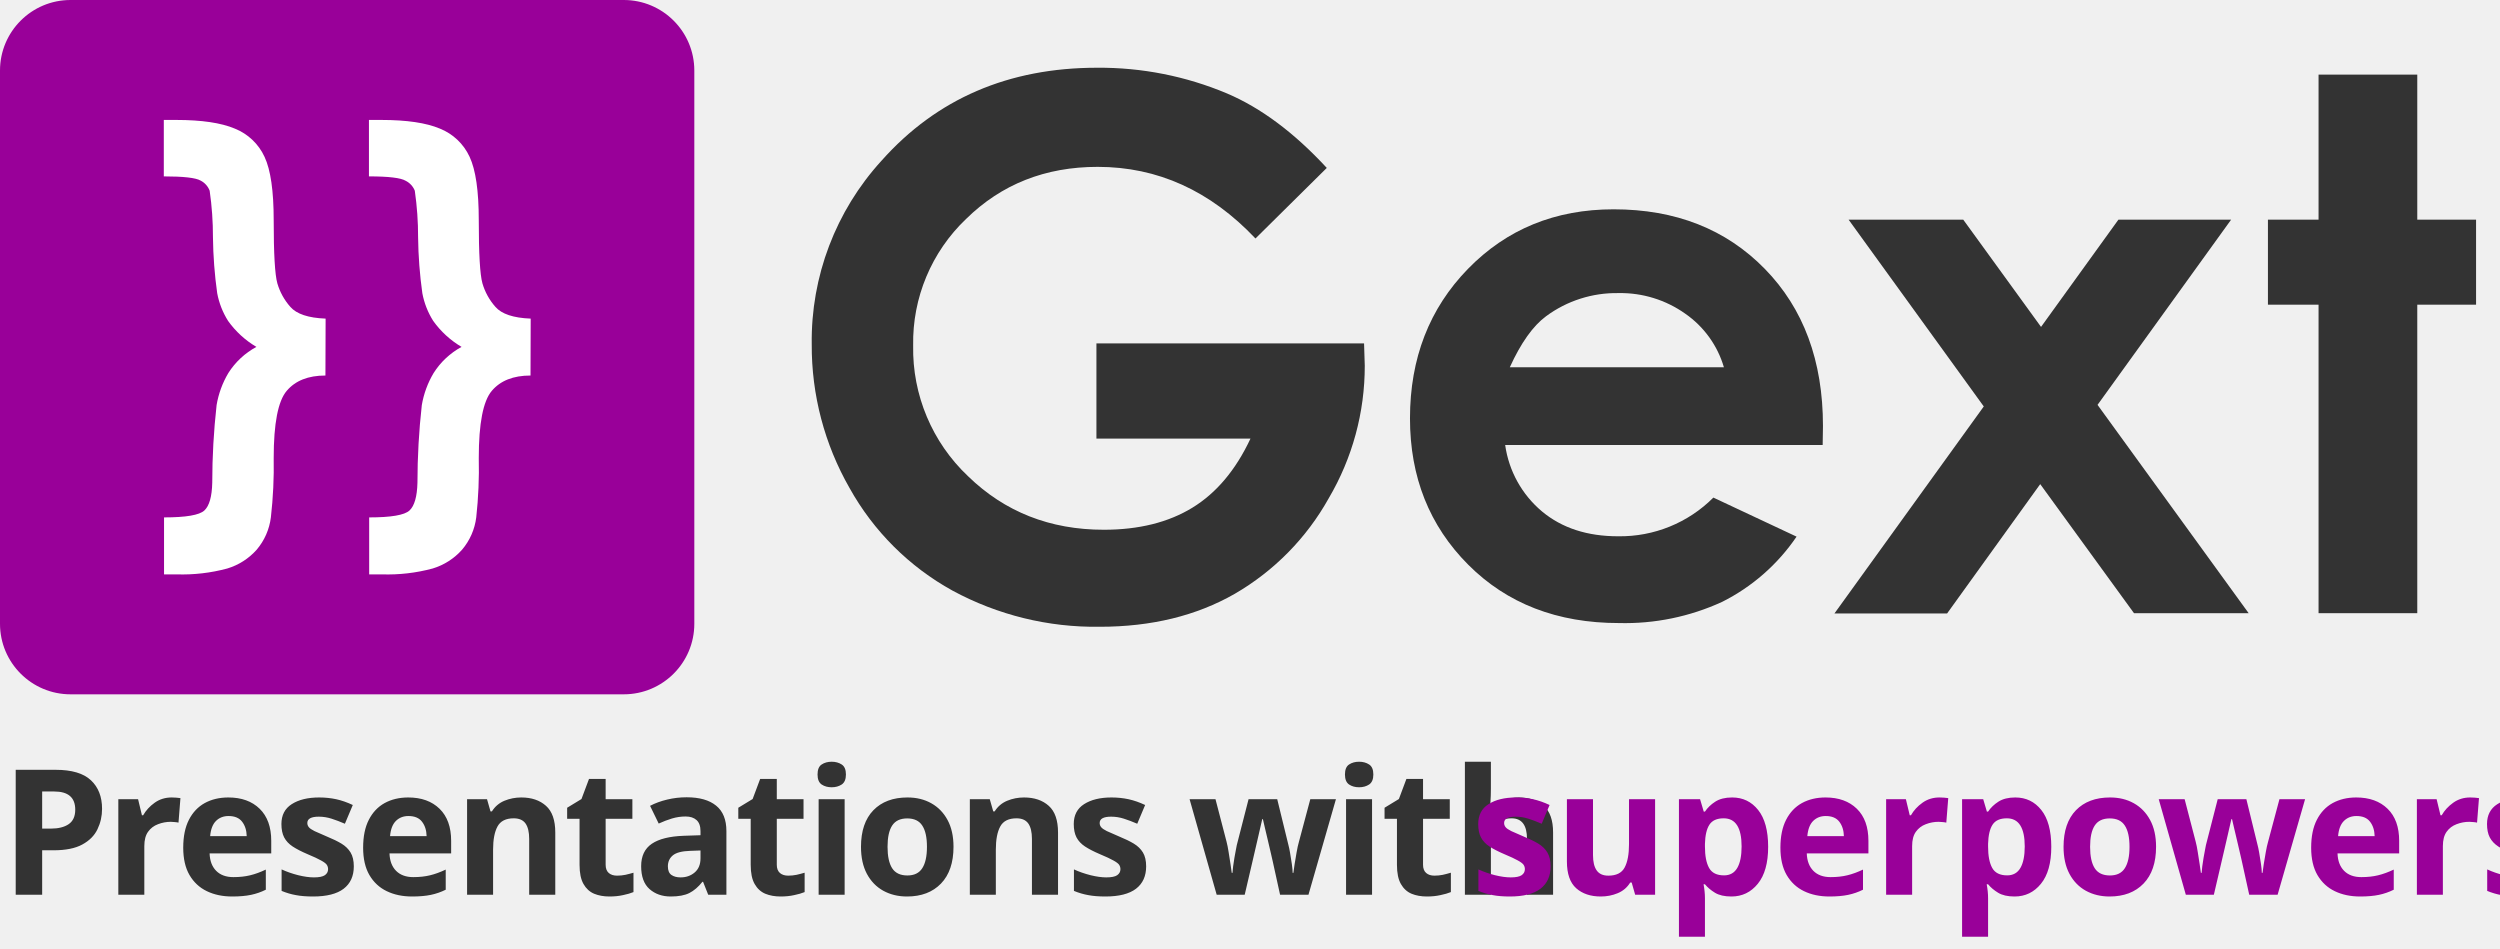
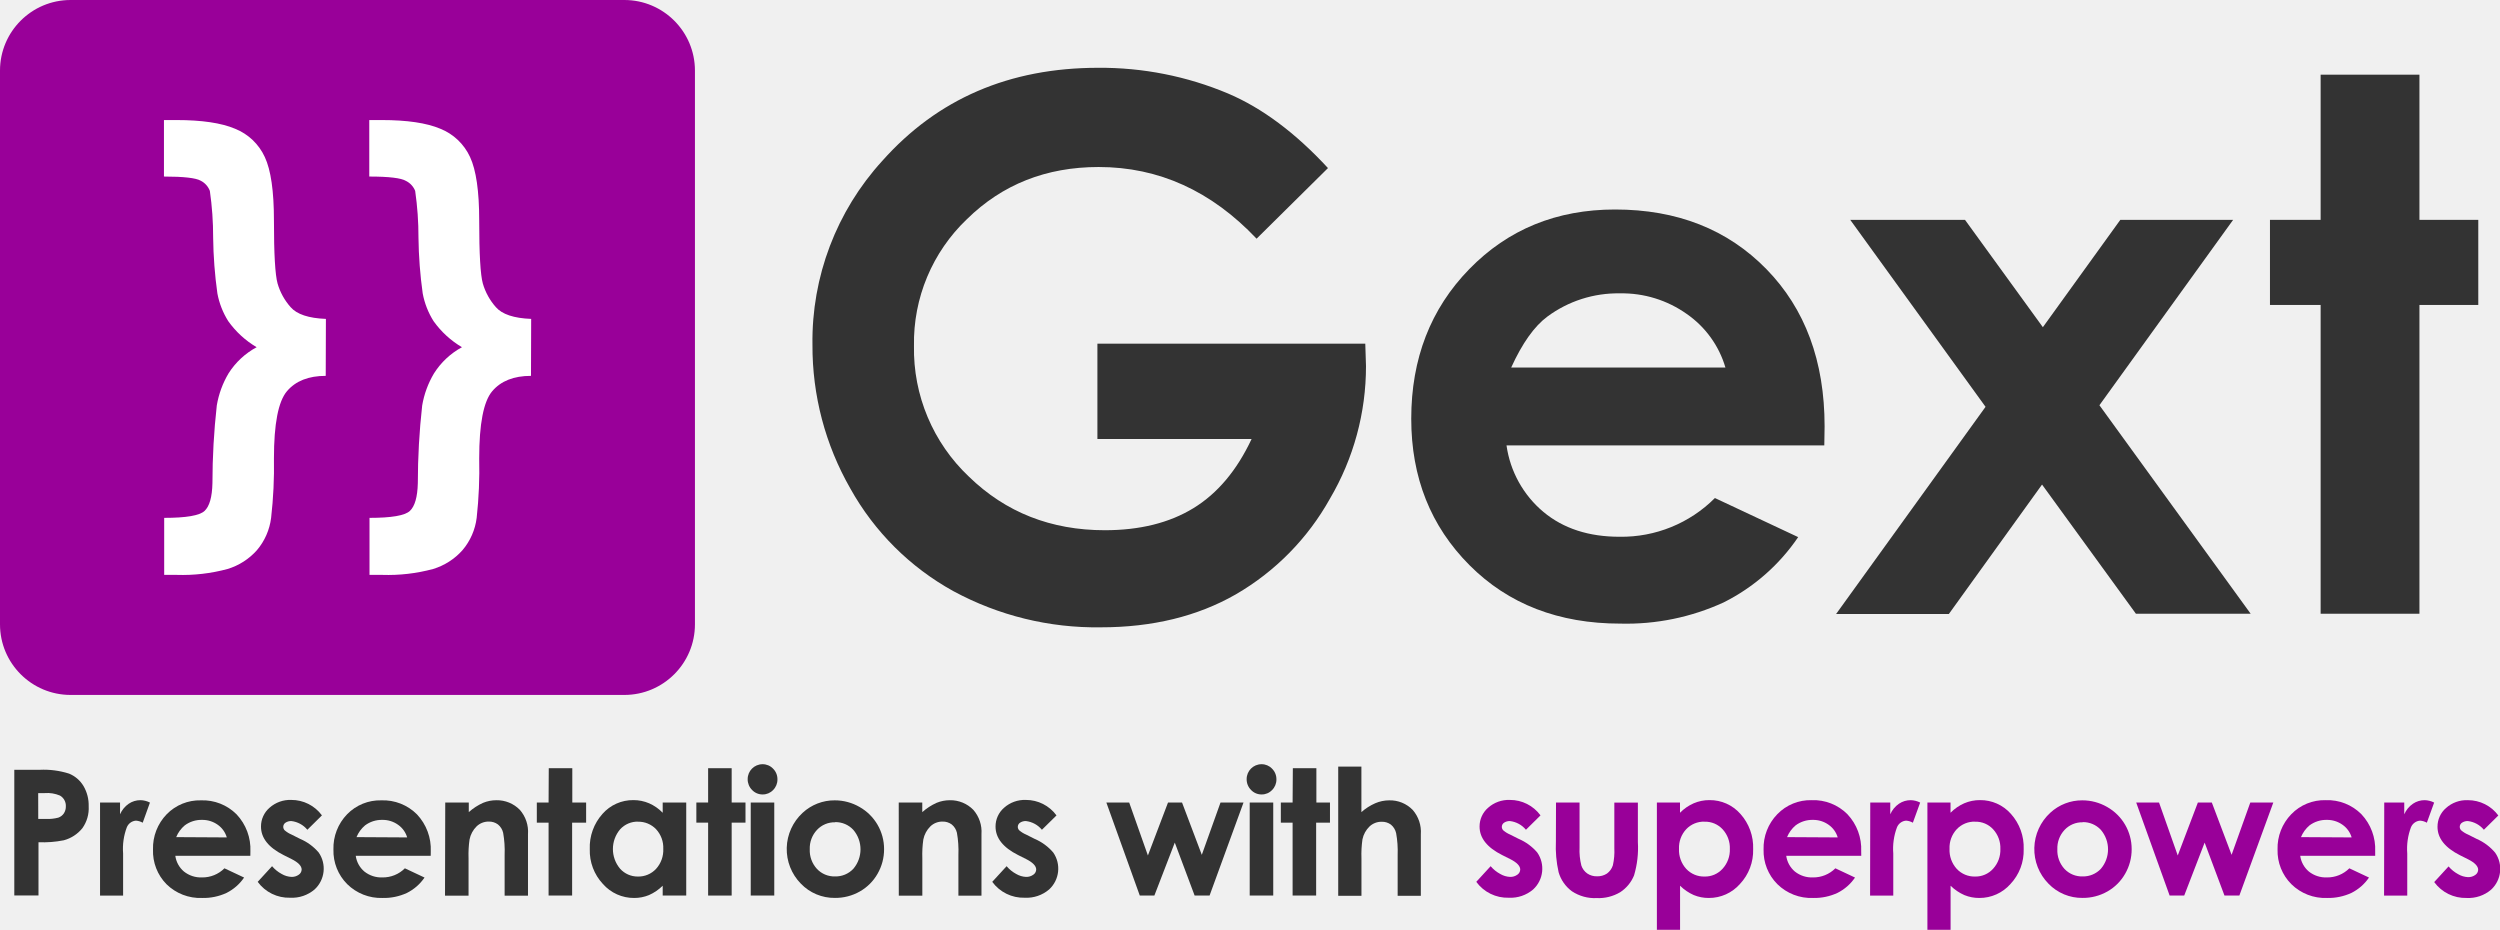
- <svg xmlns="http://www.w3.org/2000/svg" id="Capa_1" data-name="Capa 1" viewBox="0 0 425.2 161.3">
+ <svg xmlns="http://www.w3.org/2000/svg" id="Capa_1" data-name="Capa 1" viewBox="0 0 424.82 157.96">
  <defs>
-     <style>.cls-1,.cls-5{fill:#909;}.cls-2{fill:#fff;}.cls-3{font-size:29.76px;font-family:CenturyGothic-Bold, Century Gothic;font-weight:700;letter-spacing:-0.03em;}.cls-4{fill:#333;}.cls-5{letter-spacing:-0.02em;}</style>
+     <style>.cls-1{fill:#909;}.cls-2{fill:#fff;}.cls-3{fill:#333;}</style>
  </defs>
  <rect class="cls-1" width="118.09" height="118.09" rx="12" ry="12" />
-   <path class="cls-2" d="M55.35,63.87q-4.38,0-6.59,2.61T46.55,77.89A76.39,76.39,0,0,1,46.07,88a10.46,10.46,0,0,1-2.41,5.49,10.89,10.89,0,0,1-5,3.2,29.5,29.5,0,0,1-8.64,1H27.9V88q5.58,0,6.85-1.17t1.35-4.74a119.24,119.24,0,0,1,.74-13.2,15.79,15.79,0,0,1,2-5.45A12.87,12.87,0,0,1,43.61,59a15.76,15.76,0,0,1-4.82-4.42,13.46,13.46,0,0,1-1.85-4.72,74.69,74.69,0,0,1-.72-9.48,54.85,54.85,0,0,0-.56-7.94,3.21,3.21,0,0,0-1.55-1.73Q32.88,30,27.86,30v-9.6H30q6.43,0,9.93,1.47A9.41,9.41,0,0,1,45,26.69Q46.55,30,46.55,37.46q0,8.52.62,10.73a10.41,10.41,0,0,0,2.21,4q1.59,1.83,6,2Z" />
-   <path class="cls-2" d="M90.23,63.87q-4.38,0-6.59,2.61T81.43,77.89A76.39,76.39,0,0,1,81,88a10.46,10.46,0,0,1-2.41,5.49,10.89,10.89,0,0,1-5,3.2,29.5,29.5,0,0,1-8.64,1H62.79V88q5.58,0,6.85-1.17T71,82.11a119.24,119.24,0,0,1,.74-13.2,15.79,15.79,0,0,1,2-5.45A12.87,12.87,0,0,1,78.5,59a15.76,15.76,0,0,1-4.82-4.42,13.46,13.46,0,0,1-1.85-4.72,74.69,74.69,0,0,1-.72-9.48,54.85,54.85,0,0,0-.56-7.94A3.21,3.21,0,0,0,69,30.75Q67.77,30,62.75,30v-9.6h2.13q6.43,0,9.93,1.47a9.41,9.41,0,0,1,5.06,4.8Q81.43,30,81.43,37.46q0,8.52.62,10.73a10.41,10.41,0,0,0,2.21,4q1.59,1.83,6,2Z" />
-   <text class="cls-3" transform="translate(0 152.18)">
-     <tspan class="cls-4">Presentations with</tspan>
-     <tspan x="242.49" y="0"> </tspan>
-     <tspan class="cls-5" x="250.07" y="0">superpowers</tspan>
-   </text>
-   <path class="cls-4" d="M225.66,28.56l-12.13,12Q202,28.38,186.69,28.38q-13.36,0-22.38,8.86a29,29,0,0,0-9,21.53A29.8,29.8,0,0,0,164.65,81q9.36,9.1,23.09,9.1,8.93,0,15.06-3.75t9.88-11.75H186.48V58.4H232l.12,3.81A44.31,44.31,0,0,1,226,84.73,43,43,0,0,1,210,101q-9.78,5.6-22.95,5.6A51,51,0,0,1,162,100.45,44.77,44.77,0,0,1,144.49,83a48.63,48.63,0,0,1-6.43-24.42,45.39,45.39,0,0,1,11.87-31.25Q164,11.52,186.6,11.52a55.85,55.85,0,0,1,22.08,4.37Q217.36,19.58,225.66,28.56Z" />
-   <path class="cls-4" d="M310,75.69H256A18,18,0,0,0,262.28,87q5.08,4.22,12.95,4.21a22.39,22.39,0,0,0,16.18-6.58l14.15,6.64a33.38,33.38,0,0,1-12.67,11.1,39.62,39.62,0,0,1-17.53,3.6q-15.75,0-25.65-9.93t-9.9-24.88q0-15.32,9.87-25.44t24.76-10.12q15.81,0,25.71,10.12t9.9,26.73ZM293.2,62.46a16.85,16.85,0,0,0-6.56-9.1,19,19,0,0,0-11.37-3.51,20.11,20.11,0,0,0-12.32,3.94q-3.33,2.46-6.16,8.67Z" />
-   <path class="cls-4" d="M314.41,37.36h19.5L347.14,55.6,360.3,37.36h19.17l-22.72,31.5,25.7,35.43h-19.5L347,82.34l-15.84,22H312l25.4-35.21Z" />
-   <path class="cls-4" d="M394.34,12.69h16.79V37.36h10V51.82h-10v52.47H394.34V51.82h-8.61V37.36h8.61Z" />
+   <path class="cls-2" d="M55.35,63.87q-4.38,0-6.59,2.61T46.55,77.89A76.39,76.39,0,0,1,46.07,88a10.46,10.46,0,0,1-2.41,5.49,10.89,10.89,0,0,1-5,3.2,29.5,29.5,0,0,1-8.64,1H27.9V88q5.58,0,6.85-1.17t1.35-4.74a119.24,119.24,0,0,1,.74-13.2,15.79,15.79,0,0,1,2-5.45A12.87,12.87,0,0,1,43.61,59a15.76,15.76,0,0,1-4.82-4.42,13.46,13.46,0,0,1-1.85-4.72,74.69,74.69,0,0,1-.72-9.48,54.85,54.85,0,0,0-.56-7.94,3.21,3.21,0,0,0-1.55-1.73Q32.88,30,27.86,30v-9.6H30q6.43,0,9.93,1.47A9.41,9.41,0,0,1,45,26.69Q46.55,30,46.55,37.46q0,8.52.62,10.73a10.41,10.41,0,0,0,2.21,4q1.59,1.83,6,2Z" transform="translate(0)" />
+   <path class="cls-2" d="M90.23,63.87q-4.38,0-6.59,2.61T81.43,77.89A76.39,76.39,0,0,1,81,88a10.46,10.46,0,0,1-2.41,5.49,10.89,10.89,0,0,1-5,3.2,29.5,29.5,0,0,1-8.64,1H62.79V88q5.58,0,6.85-1.17T71,82.11a119.24,119.24,0,0,1,.74-13.2,15.79,15.79,0,0,1,2-5.45A12.87,12.87,0,0,1,78.5,59a15.76,15.76,0,0,1-4.82-4.42,13.46,13.46,0,0,1-1.85-4.72,74.69,74.69,0,0,1-.72-9.48,54.85,54.85,0,0,0-.56-7.94A3.21,3.21,0,0,0,69,30.75Q67.77,30,62.75,30v-9.6h2.13q6.43,0,9.93,1.47a9.41,9.41,0,0,1,5.06,4.8Q81.43,30,81.43,37.46q0,8.52.62,10.73a10.41,10.41,0,0,0,2.21,4q1.59,1.83,6,2Z" transform="translate(0)" />
+   <path class="cls-3" d="M2.43,130.81H6.74a14.21,14.21,0,0,1,5,.65,5.14,5.14,0,0,1,2.44,2.09,6.47,6.47,0,0,1,.89,3.47A5.82,5.82,0,0,1,14,140.73a6.07,6.07,0,0,1-3.17,2.06,18.27,18.27,0,0,1-4.29.33v9.05H2.43Zm4.07,8.35H7.79a7,7,0,0,0,2.12-.22,1.88,1.88,0,0,0,.94-.72,2.12,2.12,0,0,0,.34-1.22,2,2,0,0,0-1-1.81,5.46,5.46,0,0,0-2.59-.42H6.49Z" transform="translate(0)" />
+   <path class="cls-3" d="M17,136.37h3.4v2a4.24,4.24,0,0,1,1.47-1.79,3.54,3.54,0,0,1,2-.61,3.72,3.72,0,0,1,1.61.41l-1.23,3.42a2.73,2.73,0,0,0-1.15-.35,1.82,1.82,0,0,0-1.55,1.13,10.37,10.37,0,0,0-.63,4.45v7.16H17Z" transform="translate(0)" />
+   <path class="cls-3" d="M42.54,145.42H29.79a4.24,4.24,0,0,0,1.47,2.68,4.63,4.63,0,0,0,3.06,1,5.29,5.29,0,0,0,3.82-1.55l3.34,1.57a7.89,7.89,0,0,1-3,2.62,9.36,9.36,0,0,1-4.14.85,8.18,8.18,0,0,1-6.06-2.35A8,8,0,0,1,26,144.36a8.26,8.26,0,0,1,2.33-6A7.83,7.83,0,0,1,34.14,136a8.12,8.12,0,0,1,6.07,2.39,8.64,8.64,0,0,1,2.34,6.31Zm-4-3.12A4,4,0,0,0,37,140.15a4.49,4.49,0,0,0-2.69-.83,4.74,4.74,0,0,0-2.91.93,5.18,5.18,0,0,0-1.46,2Z" transform="translate(0)" />
+   <path class="cls-3" d="M54.68,138.58,52.23,141a4.16,4.16,0,0,0-2.72-1.48,1.7,1.7,0,0,0-1,.28.85.85,0,0,0-.38.7.87.87,0,0,0,.24.59,4.44,4.44,0,0,0,1.18.73l1.45.73a8.56,8.56,0,0,1,3.15,2.31,4.81,4.81,0,0,1-.69,6.28,5.92,5.92,0,0,1-4.15,1.41,6.59,6.59,0,0,1-5.52-2.7l2.44-2.66a5.64,5.64,0,0,0,1.63,1.32,3.62,3.62,0,0,0,1.66.5,2,2,0,0,0,1.26-.38,1.09,1.09,0,0,0,.48-.87q0-.92-1.73-1.79l-1.34-.67q-3.84-1.93-3.84-4.84a4.2,4.2,0,0,1,1.45-3.2,5.25,5.25,0,0,1,3.7-1.33,6.42,6.42,0,0,1,5.2,2.62Z" transform="translate(0)" />
+   <path class="cls-3" d="M73.19,145.42H60.45a4.24,4.24,0,0,0,1.47,2.68,4.63,4.63,0,0,0,3.06,1,5.29,5.29,0,0,0,3.82-1.55l3.34,1.57a7.89,7.89,0,0,1-3,2.62,9.36,9.36,0,0,1-4.14.85A8.18,8.18,0,0,1,59,150.24a8,8,0,0,1-2.34-5.88,8.26,8.26,0,0,1,2.33-6A7.83,7.83,0,0,1,64.79,136a8.12,8.12,0,0,1,6.07,2.39,8.64,8.64,0,0,1,2.34,6.31Zm-4-3.12a4,4,0,0,0-1.55-2.15,4.49,4.49,0,0,0-2.69-.83,4.74,4.74,0,0,0-2.91.93,5.18,5.18,0,0,0-1.46,2Z" transform="translate(0)" />
+   <path class="cls-3" d="M75.66,136.37h4V138a9.53,9.53,0,0,1,2.44-1.58,5.92,5.92,0,0,1,2.24-.44,5.43,5.43,0,0,1,4,1.64,5.64,5.64,0,0,1,1.38,4.13v10.45H85.75v-6.92a17.53,17.53,0,0,0-.25-3.76,2.58,2.58,0,0,0-.88-1.42,2.48,2.48,0,0,0-1.56-.49,2.92,2.92,0,0,0-2.07.81,4.3,4.3,0,0,0-1.2,2.23,18,18,0,0,0-.17,3.21v6.34h-4Z" transform="translate(0)" />
+   <path class="cls-3" d="M93.25,130.54h4v5.83h2.35v3.42H97.22v12.39h-4V139.79h-2v-3.42h2Z" transform="translate(0)" />
+   <path class="cls-3" d="M112.61,136.37h4v15.81h-4v-1.67a7.77,7.77,0,0,1-2.33,1.59,6.52,6.52,0,0,1-2.53.49,7,7,0,0,1-5.3-2.38,8.29,8.29,0,0,1-2.23-5.91,8.49,8.49,0,0,1,2.16-6,6.89,6.89,0,0,1,5.25-2.34,6.68,6.68,0,0,1,2.67.54,7.29,7.29,0,0,1,2.31,1.61Zm-4.17,3.25a4,4,0,0,0-3.06,1.3,5.19,5.19,0,0,0,0,6.71,4,4,0,0,0,3,1.32,4.09,4.09,0,0,0,3.1-1.3,4.75,4.75,0,0,0,1.23-3.41,4.62,4.62,0,0,0-1.23-3.34A4.14,4.14,0,0,0,108.44,139.63Z" transform="translate(0)" />
+   <path class="cls-3" d="M120.33,130.54h4v5.83h2.35v3.42h-2.35v12.39h-4V139.79h-2v-3.42h2Z" transform="translate(0)" />
+   <path class="cls-3" d="M129.57,129.86a2.43,2.43,0,0,1,1.79.75,2.51,2.51,0,0,1,.75,1.83,2.48,2.48,0,0,1-.74,1.81,2.4,2.4,0,0,1-1.77.75,2.43,2.43,0,0,1-1.8-.76,2.55,2.55,0,0,1-.75-1.85,2.53,2.53,0,0,1,2.52-2.53Zm-2,6.51h4v15.81h-4Z" transform="translate(0)" />
+   <path class="cls-3" d="M141.84,136a8.39,8.39,0,0,1,4.21,1.12,8.21,8.21,0,0,1,4.18,7.18,8.3,8.3,0,0,1-1.11,4.18,8,8,0,0,1-3,3,8.36,8.36,0,0,1-4.23,1.1,7.88,7.88,0,0,1-5.8-2.42,8.38,8.38,0,0,1,.31-12.05A7.94,7.94,0,0,1,141.84,136Zm.07,3.73a4.08,4.08,0,0,0-3.08,1.29,4.57,4.57,0,0,0-1.23,3.29,4.65,4.65,0,0,0,1.22,3.34,4.06,4.06,0,0,0,3.08,1.28,4.11,4.11,0,0,0,3.1-1.29,5.1,5.1,0,0,0,0-6.63A4.11,4.11,0,0,0,141.9,139.7Z" transform="translate(0)" />
+   <path class="cls-3" d="M152.72,136.37h4V138a9.53,9.53,0,0,1,2.44-1.58,5.92,5.92,0,0,1,2.24-.44,5.43,5.43,0,0,1,4,1.64,5.64,5.64,0,0,1,1.38,4.13v10.45h-3.92v-6.92a17.53,17.53,0,0,0-.25-3.76,2.58,2.58,0,0,0-.88-1.42,2.48,2.48,0,0,0-1.56-.49,2.92,2.92,0,0,0-2.07.81,4.3,4.3,0,0,0-1.2,2.23,18,18,0,0,0-.17,3.21v6.34h-4Z" transform="translate(0)" />
+   <path class="cls-3" d="M179.51,138.58,177.05,141a4.16,4.16,0,0,0-2.72-1.48,1.7,1.7,0,0,0-1,.28.85.85,0,0,0-.38.7.87.87,0,0,0,.24.59,4.44,4.44,0,0,0,1.18.73l1.45.73a8.56,8.56,0,0,1,3.15,2.31,4.81,4.81,0,0,1-.69,6.28,5.92,5.92,0,0,1-4.15,1.41,6.59,6.59,0,0,1-5.52-2.7l2.44-2.66a5.64,5.64,0,0,0,1.63,1.32,3.62,3.62,0,0,0,1.66.5,2,2,0,0,0,1.26-.38,1.09,1.09,0,0,0,.48-.87q0-.92-1.73-1.79l-1.34-.67q-3.84-1.93-3.84-4.84a4.2,4.2,0,0,1,1.45-3.2,5.25,5.25,0,0,1,3.7-1.33,6.42,6.42,0,0,1,5.2,2.62Z" transform="translate(0)" />
+   <path class="cls-3" d="M188,136.37h3.88l3.18,9,3.42-9h2.38l3.36,8.89,3.18-8.89h3.91l-5.77,15.81H203l-3.37-9-3.47,9h-2.48Z" transform="translate(0)" />
+   <path class="cls-3" d="M214.36,129.86a2.43,2.43,0,0,1,1.79.75,2.51,2.51,0,0,1,.75,1.83,2.48,2.48,0,0,1-.74,1.81,2.39,2.39,0,0,1-1.77.75,2.43,2.43,0,0,1-1.8-.76,2.55,2.55,0,0,1-.75-1.85,2.53,2.53,0,0,1,2.52-2.53Zm-2,6.51h4v15.81h-4Z" transform="translate(0)" />
+   <path class="cls-3" d="M219.69,130.54h4v5.83H226v3.42h-2.35v12.39h-4V139.79h-2v-3.42h2Z" transform="translate(0)" />
+   <path class="cls-3" d="M227.4,130.27h3.94V138a9,9,0,0,1,2.34-1.5,6,6,0,0,1,2.38-.5,5.37,5.37,0,0,1,4,1.63,5.68,5.68,0,0,1,1.38,4.14v10.45H237.5v-6.93a17.14,17.14,0,0,0-.26-3.72,2.6,2.6,0,0,0-.89-1.45,2.51,2.51,0,0,0-1.56-.48,2.94,2.94,0,0,0-2.07.8,4.23,4.23,0,0,0-1.2,2.18,18,18,0,0,0-.17,3.25v6.35H227.4Z" transform="translate(0)" />
+   <path class="cls-1" d="M261.75,138.58,259.3,141a4.16,4.16,0,0,0-2.72-1.48,1.71,1.71,0,0,0-1,.28.85.85,0,0,0-.38.7.86.86,0,0,0,.24.59,4.46,4.46,0,0,0,1.18.73l1.45.73a8.56,8.56,0,0,1,3.15,2.31,4.81,4.81,0,0,1-.69,6.28,5.92,5.92,0,0,1-4.15,1.41,6.59,6.59,0,0,1-5.52-2.7l2.44-2.66a5.62,5.62,0,0,0,1.63,1.32,3.62,3.62,0,0,0,1.66.5,2,2,0,0,0,1.26-.38,1.09,1.09,0,0,0,.48-.87q0-.92-1.73-1.79l-1.34-.67q-3.84-1.93-3.84-4.84a4.2,4.2,0,0,1,1.45-3.2,5.25,5.25,0,0,1,3.7-1.33,6.42,6.42,0,0,1,5.2,2.62Z" transform="translate(0)" />
+   <path class="cls-1" d="M264.41,136.37h4V144a10.54,10.54,0,0,0,.31,3.09,2.69,2.69,0,0,0,1,1.34,2.81,2.81,0,0,0,1.67.48,2.91,2.91,0,0,0,1.68-.47,2.77,2.77,0,0,0,1-1.39,10.65,10.65,0,0,0,.25-2.92v-7.74h4v6.7a16.45,16.45,0,0,1-.65,5.67,6.18,6.18,0,0,1-2.35,2.85,7.2,7.2,0,0,1-4,1,7,7,0,0,1-4.21-1.16,6.14,6.14,0,0,1-2.26-3.24,19.65,19.65,0,0,1-.46-5.23Z" transform="translate(0)" />
+   <path class="cls-1" d="M285.48,136.37v1.74a7.46,7.46,0,0,1,2.33-1.61,6.69,6.69,0,0,1,2.67-.54,6.9,6.9,0,0,1,5.26,2.34,8.49,8.49,0,0,1,2.17,6,8.28,8.28,0,0,1-2.24,5.91,7,7,0,0,1-5.3,2.38,6.59,6.59,0,0,1-2.54-.49,7.74,7.74,0,0,1-2.34-1.59V158h-3.94V136.37Zm4.17,3.25a4.14,4.14,0,0,0-3.11,1.28,4.61,4.61,0,0,0-1.23,3.34,4.74,4.74,0,0,0,1.23,3.41,4.11,4.11,0,0,0,3.11,1.3,4,4,0,0,0,3.06-1.32,4.73,4.73,0,0,0,1.24-3.37,4.68,4.68,0,0,0-1.22-3.33A4,4,0,0,0,289.65,139.63Z" transform="translate(0)" />
+   <path class="cls-1" d="M316.28,145.42H303.53A4.25,4.25,0,0,0,305,148.1a4.63,4.63,0,0,0,3.06,1,5.29,5.29,0,0,0,3.82-1.55l3.34,1.57a7.88,7.88,0,0,1-3,2.62,9.36,9.36,0,0,1-4.14.85,8.18,8.18,0,0,1-6.06-2.35,8,8,0,0,1-2.34-5.88,8.26,8.26,0,0,1,2.33-6,7.83,7.83,0,0,1,5.85-2.39,8.12,8.12,0,0,1,6.07,2.39,8.64,8.64,0,0,1,2.34,6.31Zm-4-3.12a4,4,0,0,0-1.55-2.15,4.49,4.49,0,0,0-2.69-.83,4.75,4.75,0,0,0-2.91.93,5.19,5.19,0,0,0-1.46,2Z" transform="translate(0)" />
+   <path class="cls-1" d="M317.81,136.37h3.4v2a4.23,4.23,0,0,1,1.47-1.79,3.54,3.54,0,0,1,2-.61,3.72,3.72,0,0,1,1.61.41l-1.24,3.42a2.73,2.73,0,0,0-1.15-.35,1.82,1.82,0,0,0-1.55,1.13,10.38,10.38,0,0,0-.63,4.45v7.16h-3.94Z" transform="translate(0)" />
+   <path class="cls-1" d="M331.45,136.37v1.74a7.46,7.46,0,0,1,2.33-1.61,6.69,6.69,0,0,1,2.67-.54,6.9,6.9,0,0,1,5.26,2.34,8.49,8.49,0,0,1,2.17,6,8.28,8.28,0,0,1-2.24,5.91,7,7,0,0,1-5.3,2.38,6.59,6.59,0,0,1-2.54-.49,7.74,7.74,0,0,1-2.34-1.59V158h-3.94V136.37Zm4.17,3.25a4.14,4.14,0,0,0-3.11,1.28,4.61,4.61,0,0,0-1.23,3.34,4.74,4.74,0,0,0,1.23,3.41,4.11,4.11,0,0,0,3.11,1.3,4,4,0,0,0,3.06-1.32,4.73,4.73,0,0,0,1.24-3.37,4.68,4.68,0,0,0-1.22-3.33A4,4,0,0,0,335.62,139.63Z" transform="translate(0)" />
+   <path class="cls-1" d="M353.84,136a8.39,8.39,0,0,1,4.21,1.12,8.21,8.21,0,0,1,4.18,7.18,8.3,8.3,0,0,1-1.11,4.18,8,8,0,0,1-3,3,8.37,8.37,0,0,1-4.23,1.1,7.89,7.89,0,0,1-5.8-2.42,8.38,8.38,0,0,1,.31-12.05A7.94,7.94,0,0,1,353.84,136Zm.07,3.73a4.08,4.08,0,0,0-3.08,1.29,4.56,4.56,0,0,0-1.23,3.29,4.65,4.65,0,0,0,1.21,3.34,4.06,4.06,0,0,0,3.08,1.28,4.11,4.11,0,0,0,3.1-1.29,5.1,5.1,0,0,0,0-6.63A4.11,4.11,0,0,0,353.91,139.7Z" transform="translate(0)" />
+   <path class="cls-1" d="M363,136.37h3.88l3.18,9,3.42-9h2.37l3.36,8.89,3.18-8.89h3.91l-5.77,15.81H378l-3.37-9-3.47,9h-2.48Z" transform="translate(0)" />
+   <path class="cls-1" d="M403.61,145.42H390.87a4.25,4.25,0,0,0,1.47,2.68,4.63,4.63,0,0,0,3.06,1,5.29,5.29,0,0,0,3.82-1.55l3.34,1.57a7.88,7.88,0,0,1-3,2.62,9.36,9.36,0,0,1-4.14.85,8.18,8.18,0,0,1-6.06-2.35,8,8,0,0,1-2.34-5.88,8.26,8.26,0,0,1,2.33-6,7.83,7.83,0,0,1,5.85-2.39,8.12,8.12,0,0,1,6.07,2.39,8.64,8.64,0,0,1,2.34,6.31Zm-4-3.12a4,4,0,0,0-1.55-2.15,4.49,4.49,0,0,0-2.69-.83,4.75,4.75,0,0,0-2.91.93,5.19,5.19,0,0,0-1.46,2Z" transform="translate(0)" />
+   <path class="cls-1" d="M405.15,136.37h3.4v2a4.23,4.23,0,0,1,1.47-1.79,3.54,3.54,0,0,1,2-.61,3.72,3.72,0,0,1,1.61.41l-1.24,3.42a2.73,2.73,0,0,0-1.15-.35,1.82,1.82,0,0,0-1.55,1.13,10.38,10.38,0,0,0-.63,4.45v7.16h-3.94Z" transform="translate(0)" />
+   <path class="cls-1" d="M424.53,138.58,422.08,141a4.16,4.16,0,0,0-2.72-1.48,1.71,1.71,0,0,0-1,.28.85.85,0,0,0-.38.7.86.86,0,0,0,.24.59,4.46,4.46,0,0,0,1.18.73l1.45.73A8.56,8.56,0,0,1,424,144.9a4.81,4.81,0,0,1-.69,6.28,5.92,5.92,0,0,1-4.15,1.41,6.59,6.59,0,0,1-5.52-2.7l2.44-2.66a5.62,5.62,0,0,0,1.63,1.32,3.62,3.62,0,0,0,1.66.5,2,2,0,0,0,1.26-.38,1.09,1.09,0,0,0,.48-.87q0-.92-1.73-1.79l-1.34-.67q-3.84-1.93-3.84-4.84a4.2,4.2,0,0,1,1.45-3.2,5.25,5.25,0,0,1,3.7-1.33,6.42,6.42,0,0,1,5.2,2.62Z" transform="translate(0)" />
+   <path class="cls-3" d="M225.66,28.56l-12.13,12Q202,28.38,186.69,28.38q-13.36,0-22.38,8.86a29,29,0,0,0-9,21.53A29.8,29.8,0,0,0,164.65,81q9.36,9.1,23.09,9.1,8.93,0,15.06-3.75t9.88-11.75H186.48V58.4H232l.12,3.81A44.31,44.31,0,0,1,226,84.73,43,43,0,0,1,210,101q-9.78,5.6-22.95,5.6A51,51,0,0,1,162,100.45,44.77,44.77,0,0,1,144.49,83a48.63,48.63,0,0,1-6.43-24.42,45.39,45.39,0,0,1,11.87-31.25Q164,11.52,186.6,11.52a55.85,55.85,0,0,1,22.08,4.37Q217.36,19.58,225.66,28.56Z" transform="translate(0)" />
+   <path class="cls-3" d="M310,75.69H256A18,18,0,0,0,262.28,87q5.08,4.22,12.95,4.21a22.39,22.39,0,0,0,16.18-6.58l14.15,6.64a33.38,33.38,0,0,1-12.67,11.1,39.62,39.62,0,0,1-17.53,3.6q-15.75,0-25.65-9.93t-9.9-24.88q0-15.32,9.87-25.44t24.76-10.12q15.81,0,25.71,10.12t9.9,26.73ZM293.2,62.46a16.85,16.85,0,0,0-6.56-9.1,19,19,0,0,0-11.37-3.51,20.11,20.11,0,0,0-12.32,3.94q-3.33,2.46-6.16,8.67Z" transform="translate(0)" />
+   <path class="cls-3" d="M314.41,37.36h19.5L347.14,55.6,360.3,37.36h19.17l-22.72,31.5,25.7,35.43h-19.5L347,82.34l-15.84,22H312l25.4-35.21Z" transform="translate(0)" />
+   <path class="cls-3" d="M394.34,12.69h16.79V37.36h10V51.82h-10v52.47H394.34V51.82h-8.61V37.36h8.61Z" transform="translate(0)" />
</svg>
